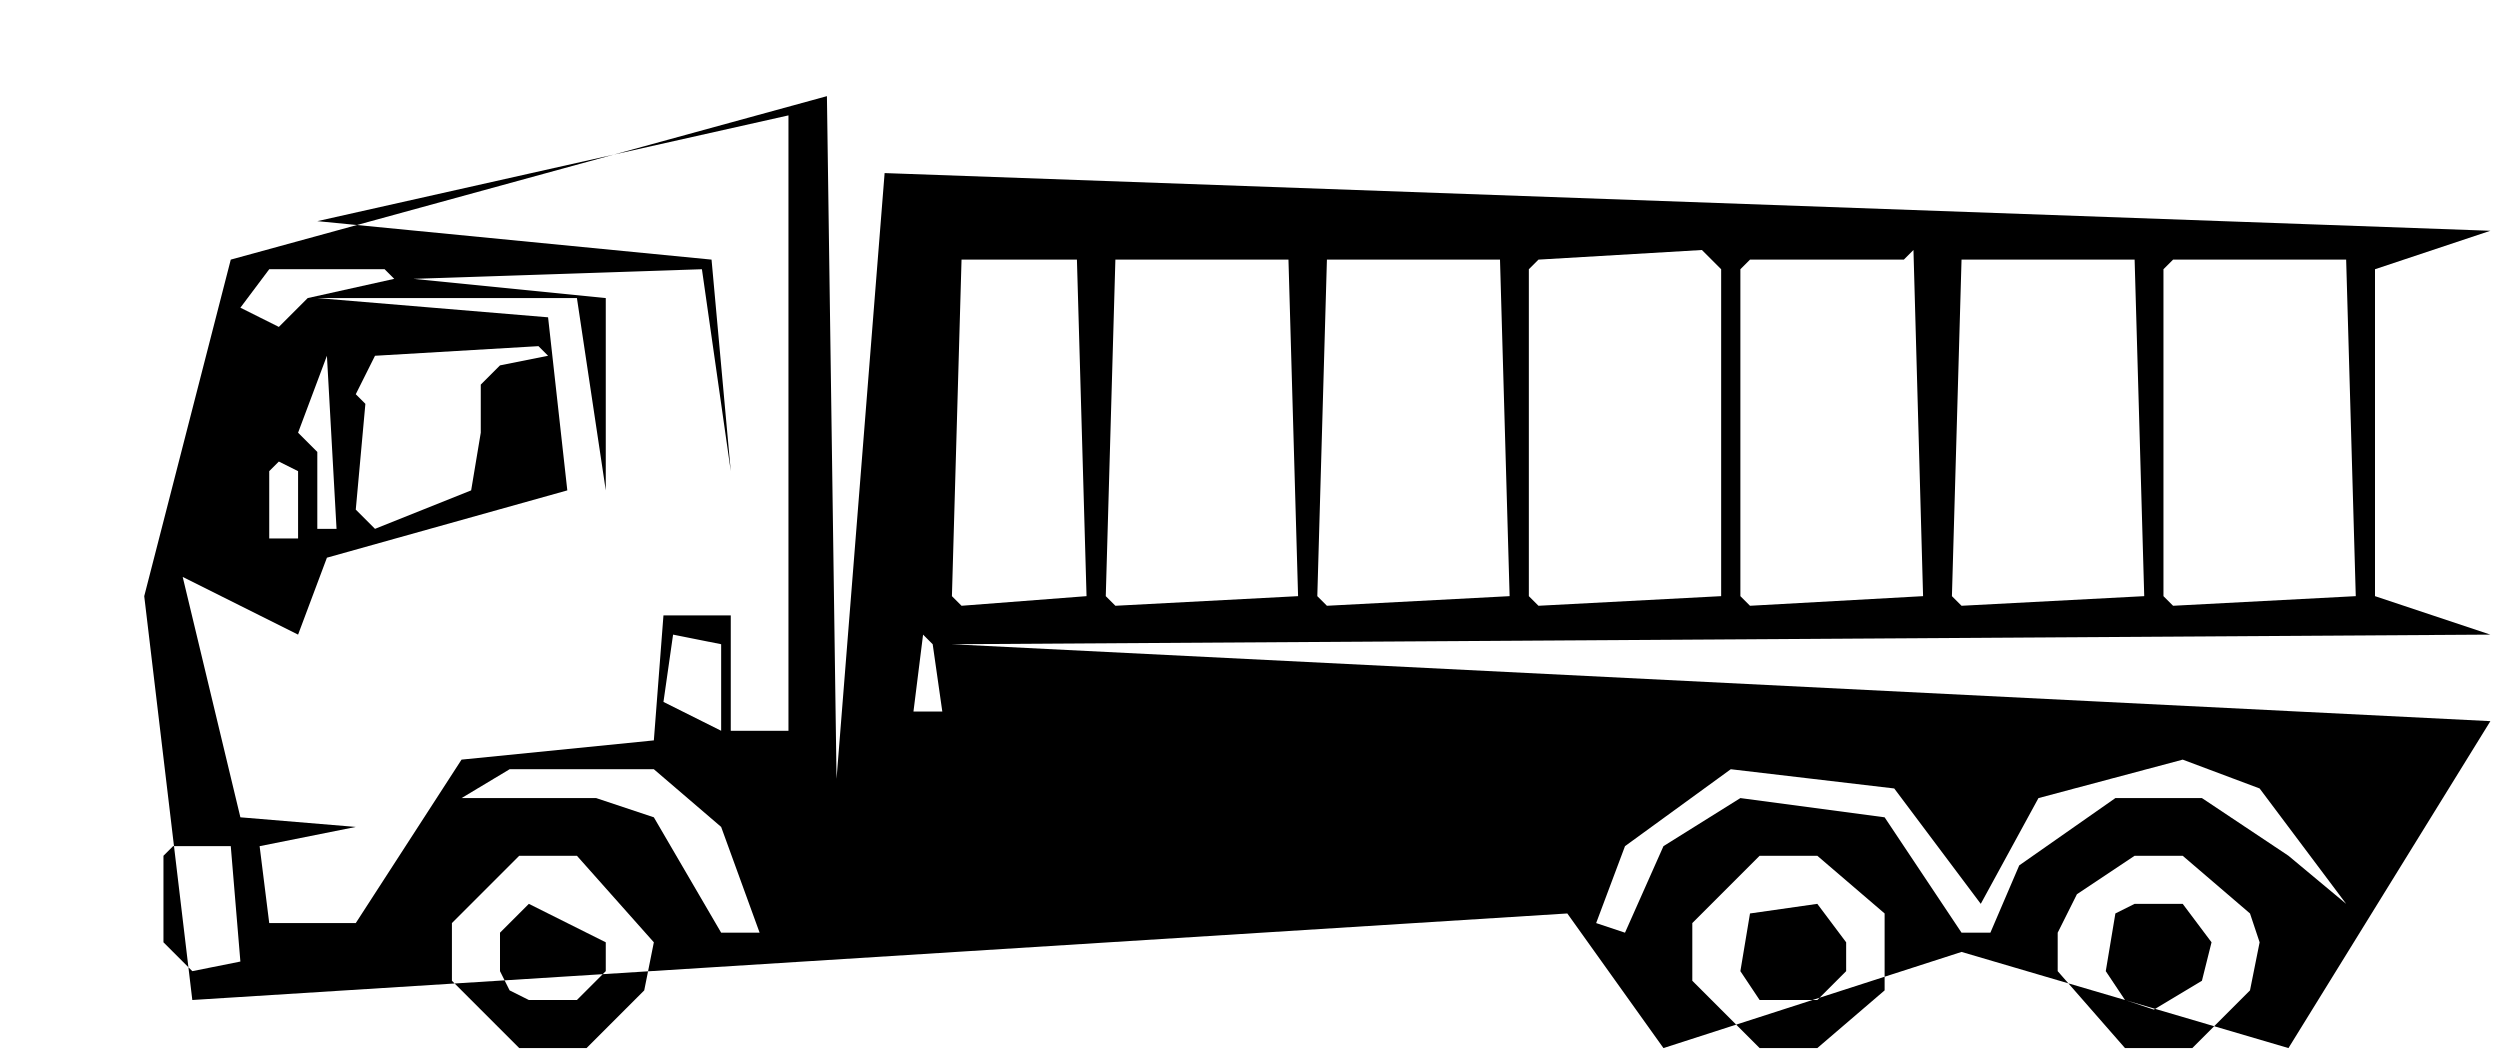
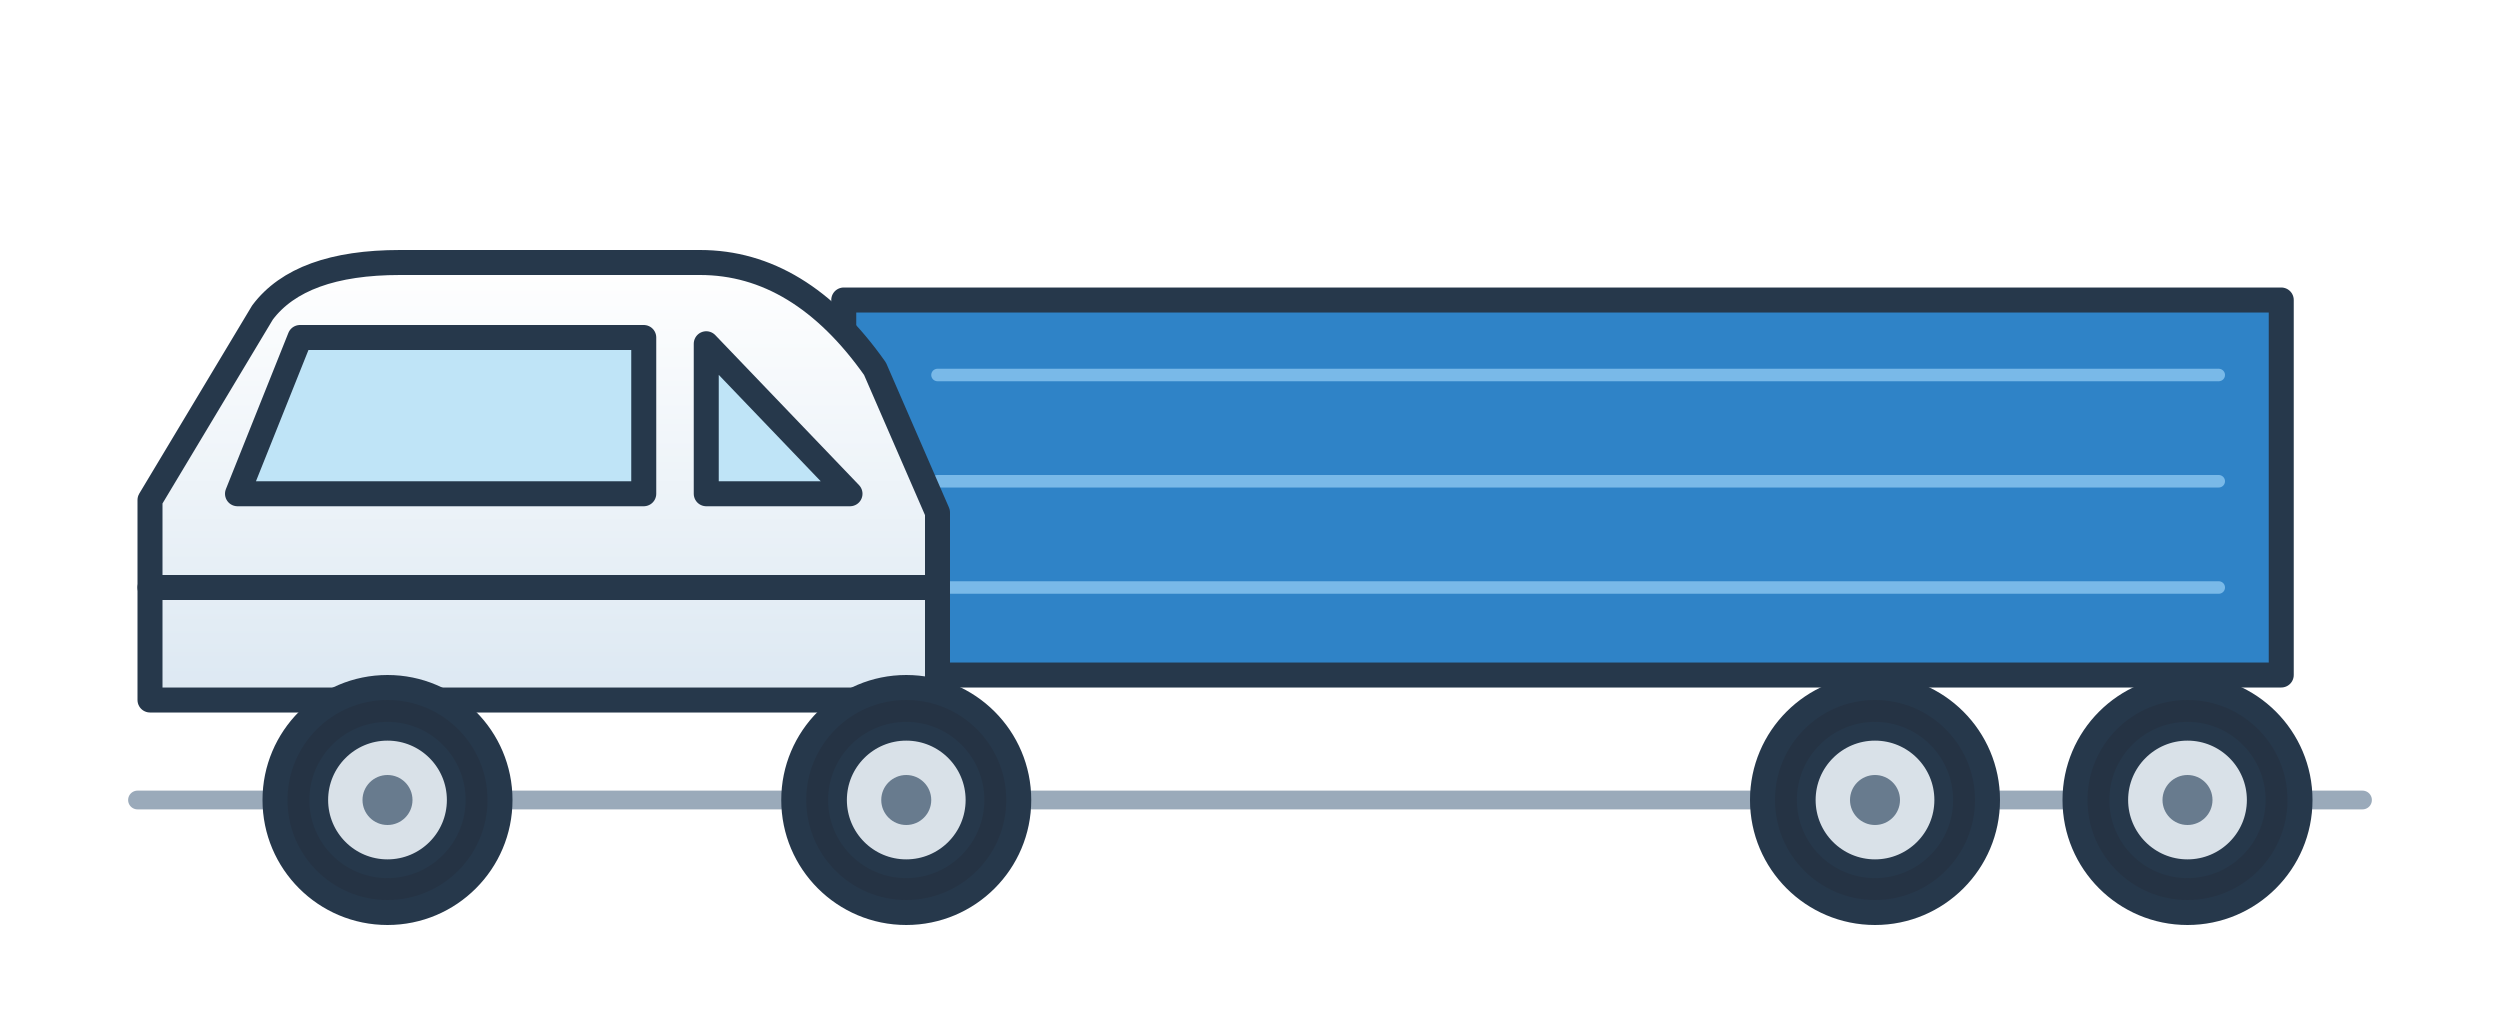
- <svg xmlns="http://www.w3.org/2000/svg" viewBox="0 0 260 110">
-   <path fill="#000" fill-rule="evenodd" d="M227 94L222 94 220 95 219 101 221 104 224 105 229 102 230 98ZM182 95L181 101 183 104 189 104 192 101 192 98 189 94ZM55 94L52 97 52 101 53 103 55 104 60 104 63 101 63 98ZM15 62L20 104 163 95 173 109 204 99 238 109 259 75 99 67 259 66 247 62 247 28 259 24 92 18 87 81 86 10 24 27ZM222 89L227 89 234 95 235 98 234 103 228 109 221 109 214 101 214 97 216 93ZM183 89L189 89 196 95 196 103 189 109 183 109 176 102 176 96ZM54 89L60 89 68 98 67 103 61 109 54 109 47 102 47 96ZM18 88L24 88 25 100 20 101 17 98 17 89ZM48 83L53 80 68 80 75 86 79 97 75 97 68 85 62 83 52 83ZM244 94L238 89 229 83 220 83 210 90 207 97 204 97 196 85 181 83 173 88 169 97 166 96 169 88 180 80 197 82 206 94 212 83 227 79 235 82ZM96 66L97 67 98 74 95 74ZM70 66L75 67 75 76 69 73ZM29 48L31 49 31 56 28 56 28 49ZM34 37L35 55 33 55 33 47 31 45ZM56 36L57 37 52 38 50 40 50 45 49 51 44 53 39 55 37 53 38 42 37 41 39 37ZM25 32L28 28 40 28 41 29 32 31 29 34ZM226 27L244 27 245 62 226 63 225 62 225 28ZM204 27L222 27 223 62 204 63 203 62ZM138 27L156 27 157 62 138 63 137 62ZM116 27L134 27 135 62 116 63 115 62ZM100 27L112 27 113 62 100 63 99 62ZM199 26L200 62 182 63 181 62 181 28 182 27 198 27ZM177 26L179 28 179 62 160 63 159 62 159 28 160 27ZM82 12L82 76 76 76 76 64 69 64 68 77 48 79 37 96 28 96 27 88 37 86 25 85 19 60 31 66 34 58 59 51 57 33 33 31 60 31 63 51 63 31 43 29 73 28 76 49 74 27 33 23Z" />
+ <svg xmlns="http://www.w3.org/2000/svg" viewBox="0 0 400 165" role="img">
+   <defs>
+     <linearGradient id="paint" x1="0" y1="0" x2="0" y2="1">
+       <stop stop-color="#fff" />
+       <stop offset="1" stop-color="#dce8f2" />
+     </linearGradient>
+   </defs>
+   <g stroke="#26384b" stroke-width="4" stroke-linejoin="round" stroke-linecap="round">
+     <path d="M22 128H378" fill="none" stroke="#9aaaba" stroke-width="3" />
+     <path d="M135 48H365V108H135Z" fill="#2f83c7" />
+     <path d="M150 60H355M150 77H355M150 94H355" fill="none" stroke="#79b9e8" stroke-width="2" />
+     <path d="M24 80L42 50Q48 42 64 42H112Q128 42 140 59L150 82V112H24Z" fill="url(#paint)" />
+     <path d="M48 54H103V79H38Z" fill="#bfe4f7" />
+     <path d="M113 55L136 79H113Z" fill="#bfe4f7" />
+     <path d="M24 94H150" fill="none" />
+     <g>
+       <circle cx="62" cy="128" r="18" fill="#253344" />
+       <circle cx="62" cy="128" r="11" fill="#d9e1e8" stroke-width="3" />
+       <circle cx="62" cy="128" r="4" fill="#687b8e" stroke="none" />
+     </g>
+     <g>
+       <circle cx="145" cy="128" r="18" fill="#253344" />
+       <circle cx="145" cy="128" r="11" fill="#d9e1e8" stroke-width="3" />
+       <circle cx="145" cy="128" r="4" fill="#687b8e" stroke="none" />
+     </g>
+     <g>
+       <circle cx="300" cy="128" r="18" fill="#253344" />
+       <circle cx="300" cy="128" r="11" fill="#d9e1e8" stroke-width="3" />
+       <circle cx="300" cy="128" r="4" fill="#687b8e" stroke="none" />
+     </g>
+     <g>
+       <circle cx="350" cy="128" r="18" fill="#253344" />
+       <circle cx="350" cy="128" r="11" fill="#d9e1e8" stroke-width="3" />
+       <circle cx="350" cy="128" r="4" fill="#687b8e" stroke="none" />
+     </g>
+   </g>
</svg>
